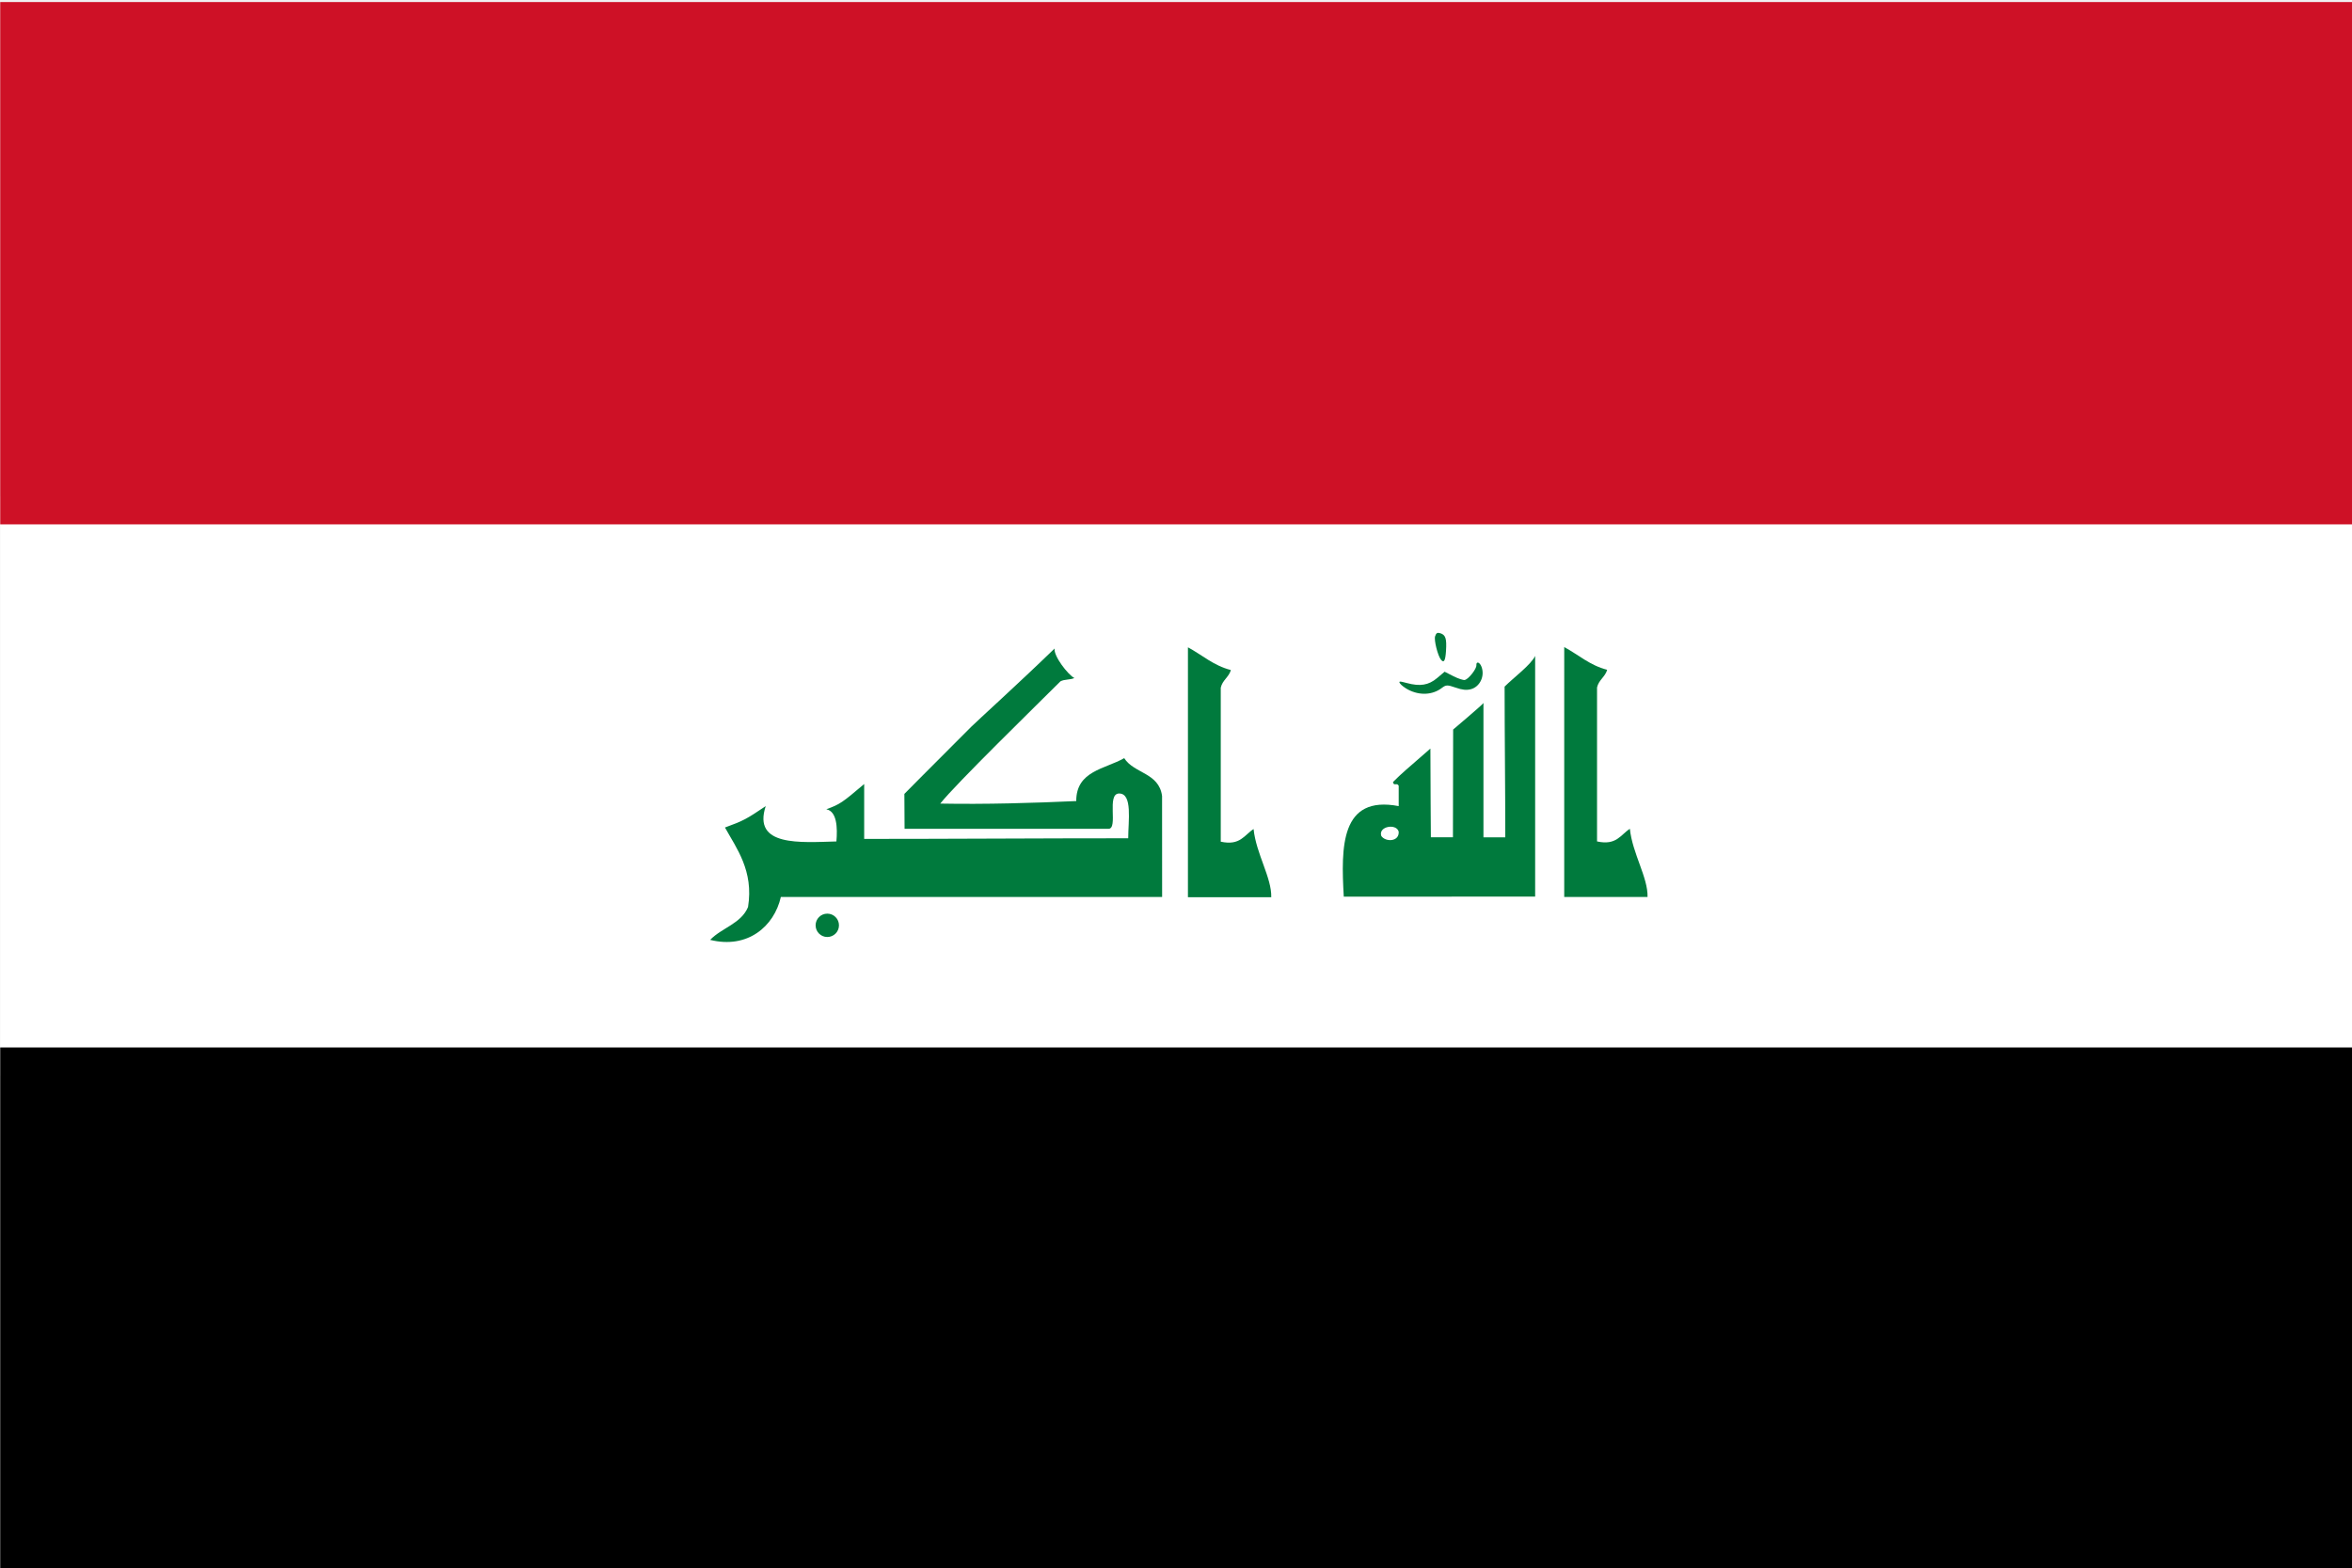
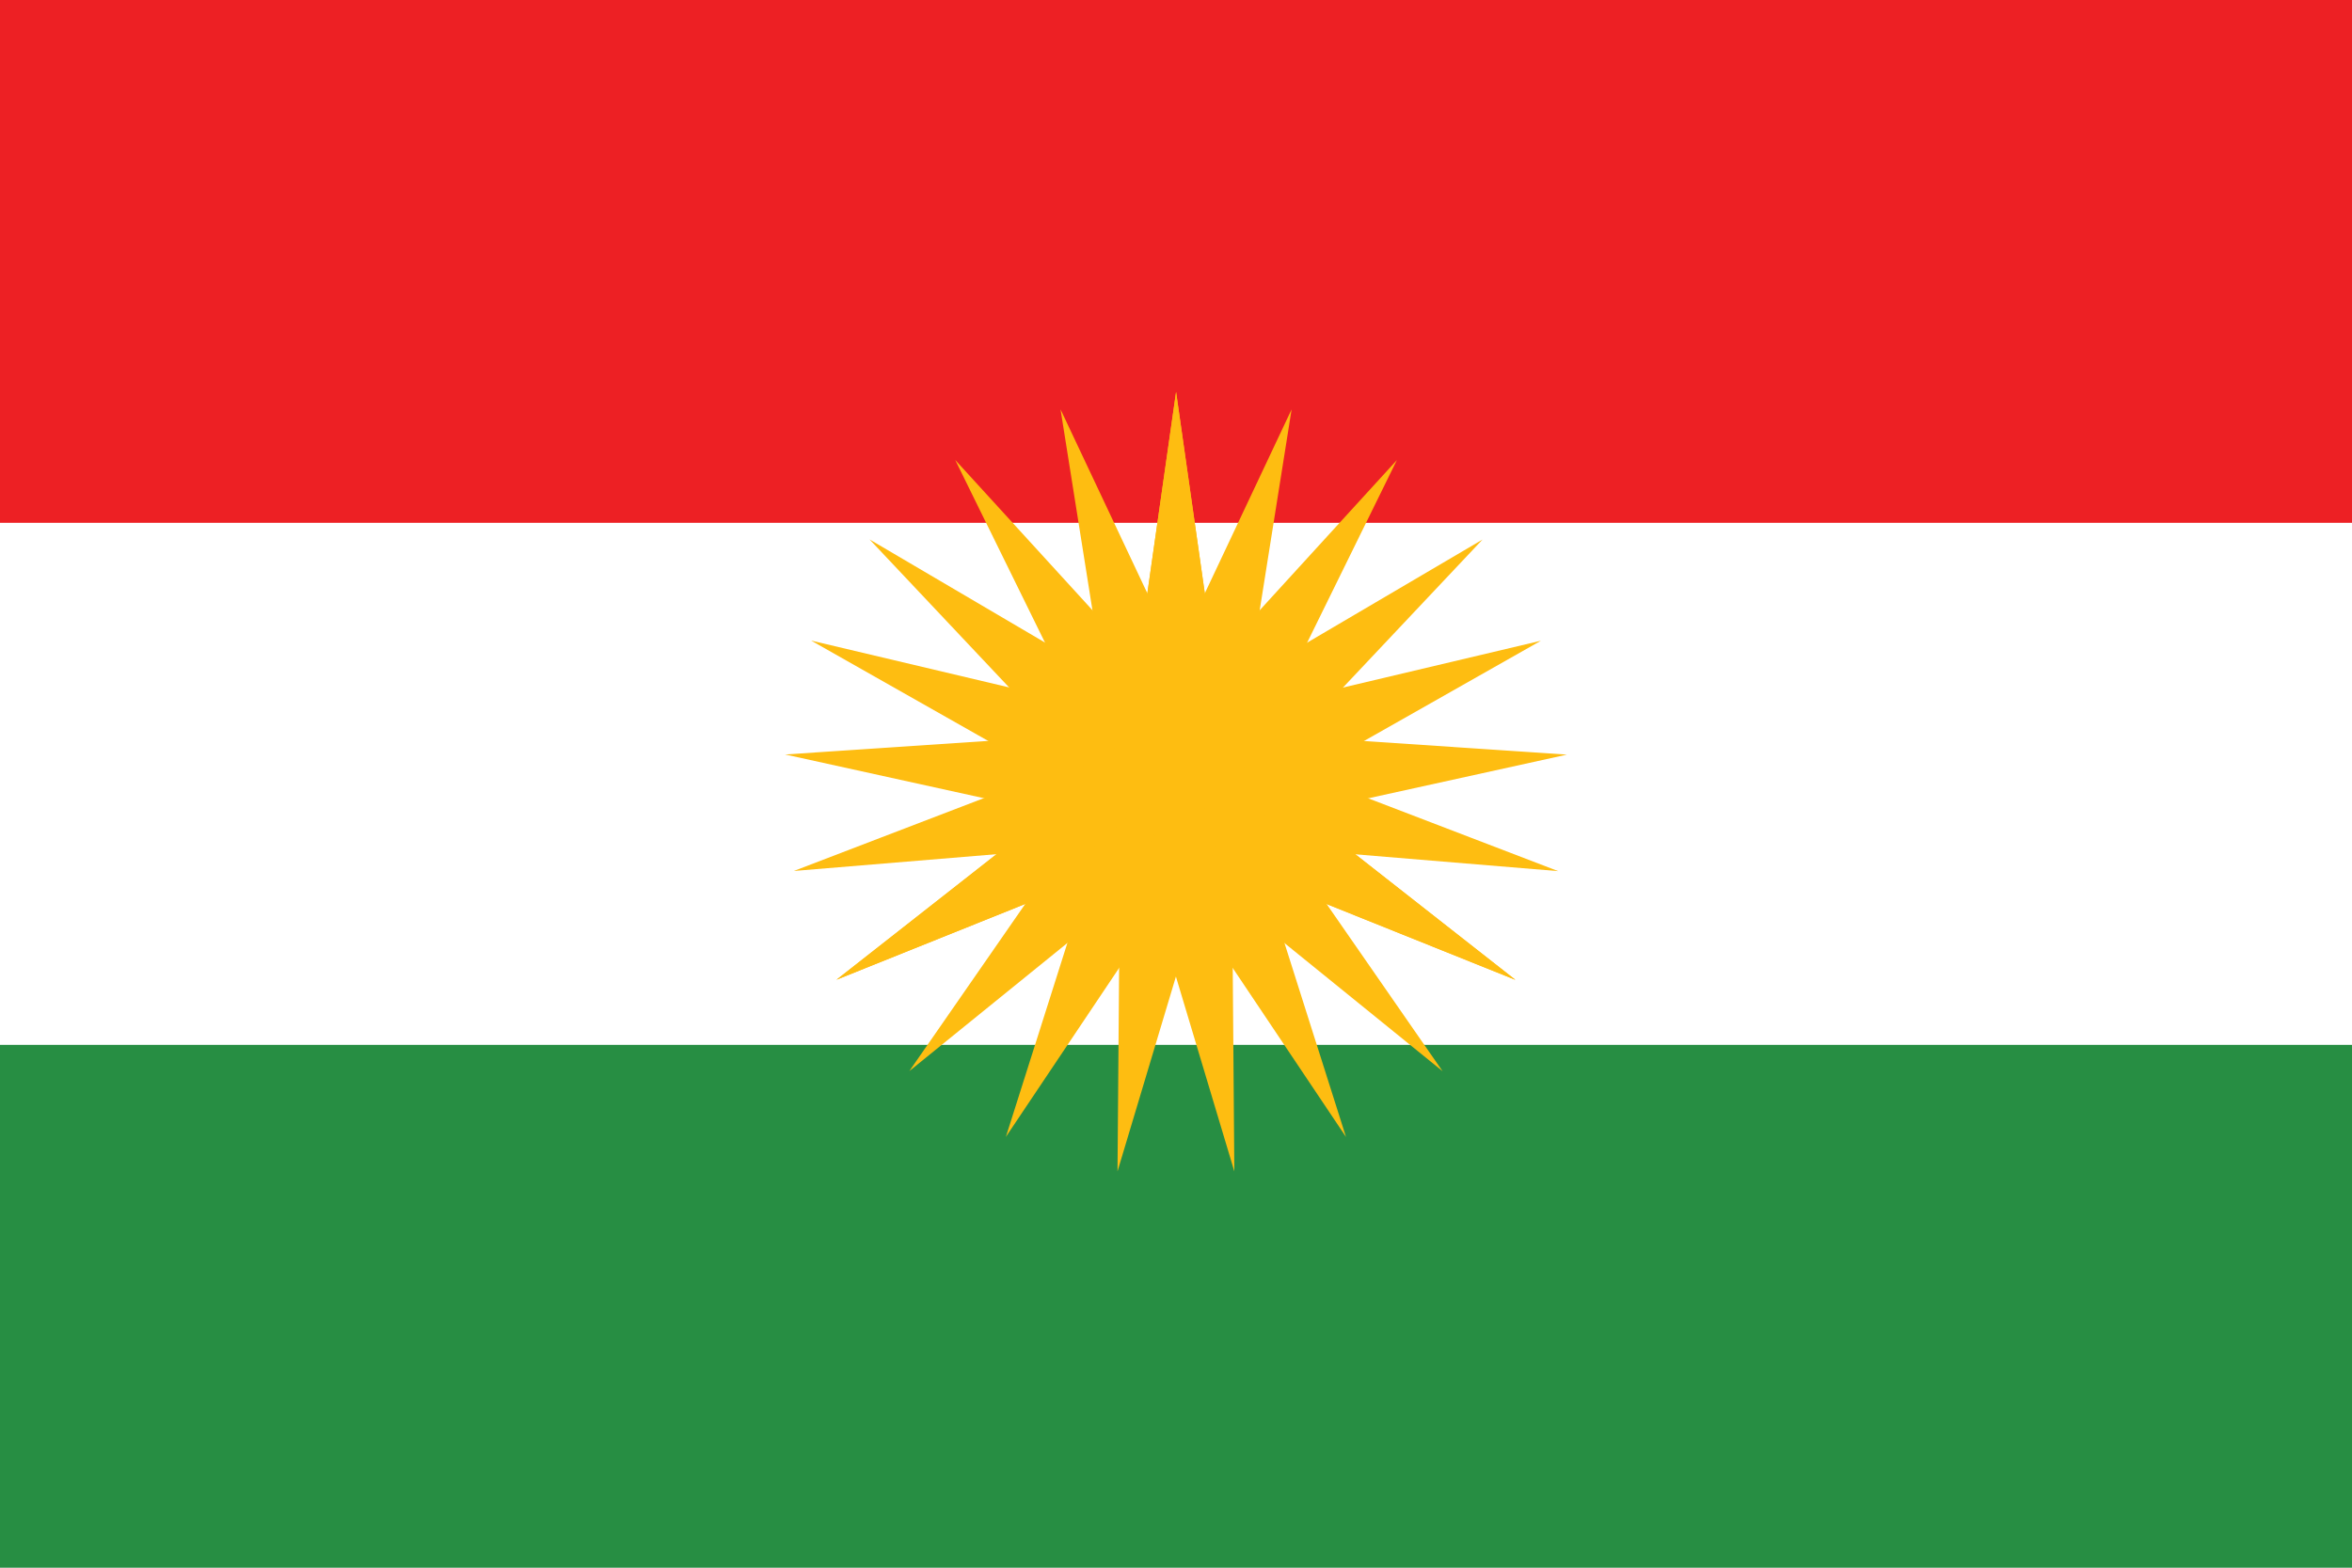
- <svg xmlns="http://www.w3.org/2000/svg" version="1.0" id="Layer_1" x="0px" y="0px" width="411px" height="274px" viewBox="79.461 52.641 411 274" enable-background="new 79.461 52.641 411 274" xml:space="preserve">
-   <defs id="defs32" />
-   <rect id="rect7_1_" x="79.501" y="139.356" fill="#FFFFFF" width="410.998" height="101.287" />
-   <rect id="rect3" x="79.5" y="53" fill="#CF2029" width="410.998" height="91.288" style="fill:#ce1126;fill-opacity:1" />
-   <rect id="rect7" x="79.5" y="235.713" fill="#020202" width="410.998" height="91.287" style="fill:#000000;fill-opacity:1" />
-   <g id="g6" style="fill:#007a3d;fill-opacity:1">
-     <g id="g8" style="fill:#007a3d;fill-opacity:1">
-       <g id="g10" style="fill:#007a3d;fill-opacity:1">
-         <path fill="#119B4A" d="M325.525,173.177c-0.558-0.294-1.186-0.767-1.395-1.053c-0.314-0.439-0.131-0.456,1.163-0.105     c2.319,0.629,3.815,0.384,5.298-0.872l1.308-1.103l1.54,0.784c0.848,0.428,1.748,0.724,2.008,0.656     c0.667-0.176,2.05-1.95,2.005-2.564c-0.054-0.759,0.587-0.569,0.896,0.263c0.615,1.631-0.281,3.503-1.865,3.918     c-0.774,0.202-1.488,0.127-2.659-0.28c-1.439-0.502-1.684-0.495-2.406,0.057C329.801,174.118,327.549,174.234,325.525,173.177z" id="path12" style="fill:#007a3d;fill-opacity:1" />
-         <path fill="#119B4A" d="M331.258,167.935c-0.563-0.716-1.239-3.423-1.02-4.088c0.192-0.575,0.39-0.69,0.914-0.526     c0.918,0.287,1.13,0.92,0.993,3.063C332.038,168.132,331.779,168.591,331.258,167.935z" id="path14" style="fill:#007a3d;fill-opacity:1" />
+ <svg xmlns="http://www.w3.org/2000/svg" xmlns:xlink="http://www.w3.org/1999/xlink" width="3000" height="2000" viewBox="-1500 -1000 3000 2000" stroke-width="4500">
+   <path stroke="#278E43" d="m0,0v1000" />
+   <path stroke="#ED2024" d="m0,0v-1000" />
+   <path stroke="#FFF" d="m0-333V333" />
+   <g id="d" fill="#FEBD11">
+     <g id="c">
+       <g id="b">
+         <path id="a" d="m-73.5,16 73.6-516 73.6,516" />
+         <use xlink:href="#a" transform="rotate(17.143)" />
      </g>
-       <path fill="#119B4A" d="M263.743,165.991c-0.185,1.31,2.325,4.567,3.458,5.157c-0.77,0.345-1.728,0.189-2.434,0.577    c-3.948,3.948-18.367,18.005-21,21.366c7.799,0.154,16.449-0.106,23.761-0.44c-0.007-5.299,5.018-5.573,8.381-7.503    c1.73,2.725,6.075,2.516,6.618,6.618c0,4.91,0.009,12.306,0.009,17.646c-22.059,0-44.566,0-66.625,0    c-1.172,5.176-5.844,9.125-12.354,7.5c2.014-2.103,5.406-2.827,6.619-5.734c1.025-6.365-2.045-10.296-4.031-13.907    c3.284-1.195,3.782-1.493,7.121-3.737c-2.343,7.12,6.091,6.338,12.353,6.175c0.211-2.417,0.089-5.271-1.766-5.624    c2.396-0.87,2.794-1.168,6.619-4.412c0,2.942,0,6.652,0,9.592c14.886,0,30.943-0.111,46.139-0.111    c0-3.002,0.795-7.824-1.581-7.824c-2.269,0-0.107,6.173-1.87,6.173s-23.719,0-35.63,0c0-1.328-0.034-4.104-0.034-6.104    c1.51-1.511,1.331-1.38,11.648-11.698C250.172,178.672,257.41,172.134,263.743,165.991z" id="path16" style="fill:#007a3d;fill-opacity:1" />
-       <path fill="#119B4A" d="M352.803,165.737c2.488,1.338,4.457,3.191,7.502,3.971c-0.353,1.26-1.475,1.759-1.769,3.087    c0,8.97,0,17.941,0,26.91c3.402,0.75,4.118-1.178,5.737-2.205c0.442,4.307,3.185,8.53,3.088,11.91c-4.851,0-9.706,0-14.559,0    C352.803,194.855,352.803,180.296,352.803,165.737z" id="path18" style="fill:#007a3d;fill-opacity:1" />
-       <path fill="#119B4A" d="M333.391,180.149c0,0,5.296-4.471,5.296-4.643c0,7.646,0,15.837,0,23.485l3.814-0.006    c0-8.948-0.118-18.023-0.118-26.338c1.548-1.549,4.58-3.792,5.338-5.359c0,15.987,0,29.519,0,42.059    c-10.746,0-30.793,0.013-33.443,0.013c-0.493-8.73-0.577-17.771,9.599-15.827c0-1.488,0-2.369,0-3.562    c-0.31-0.609-0.868,0.147-0.998-0.645c1.616-1.617,2.163-2.029,6.538-5.851c0,4.612,0.081,15.499,0.081,15.499    c1.07,0,3.153,0.004,3.857,0.004C333.356,198.979,333.391,180.75,333.391,180.149z M320.837,198.751    c0.716,1.075,3.155,1.056,3.04-0.755C323.466,196.503,320.262,197.072,320.837,198.751z" id="path20" style="fill:#007a3d;fill-opacity:1" />
-       <circle fill="#119B4A" cx="224.026" cy="214.369" r="2.042" id="circle22" style="fill:#007a3d;fill-opacity:1" />
-       <path fill="#119B4A" d="M341.175,199.295" id="path24" style="fill:#007a3d;fill-opacity:1" />
-       <path fill="#119B4A" d="M329.451,199.295" id="path26" style="fill:#007a3d;fill-opacity:1" />
-       <path fill="#119B4A" d="M287.048,165.779c2.488,1.339,4.457,3.191,7.502,3.971c-0.353,1.26-1.476,1.759-1.768,3.087    c0,8.97,0,17.94,0,26.911c3.401,0.749,4.117-1.179,5.736-2.206c0.441,4.307,3.185,8.529,3.088,11.91c-4.851,0-9.706,0-14.559,0    C287.048,194.897,287.048,180.338,287.048,165.779z" id="path28" style="fill:#007a3d;fill-opacity:1" />
+       <use xlink:href="#b" transform="rotate(34.286)" />
    </g>
+     <use xlink:href="#c" transform="rotate(68.57)" />
  </g>
+   <use xlink:href="#d" transform="rotate(120)" />
+   <use xlink:href="#d" transform="rotate(240)" />
</svg>
